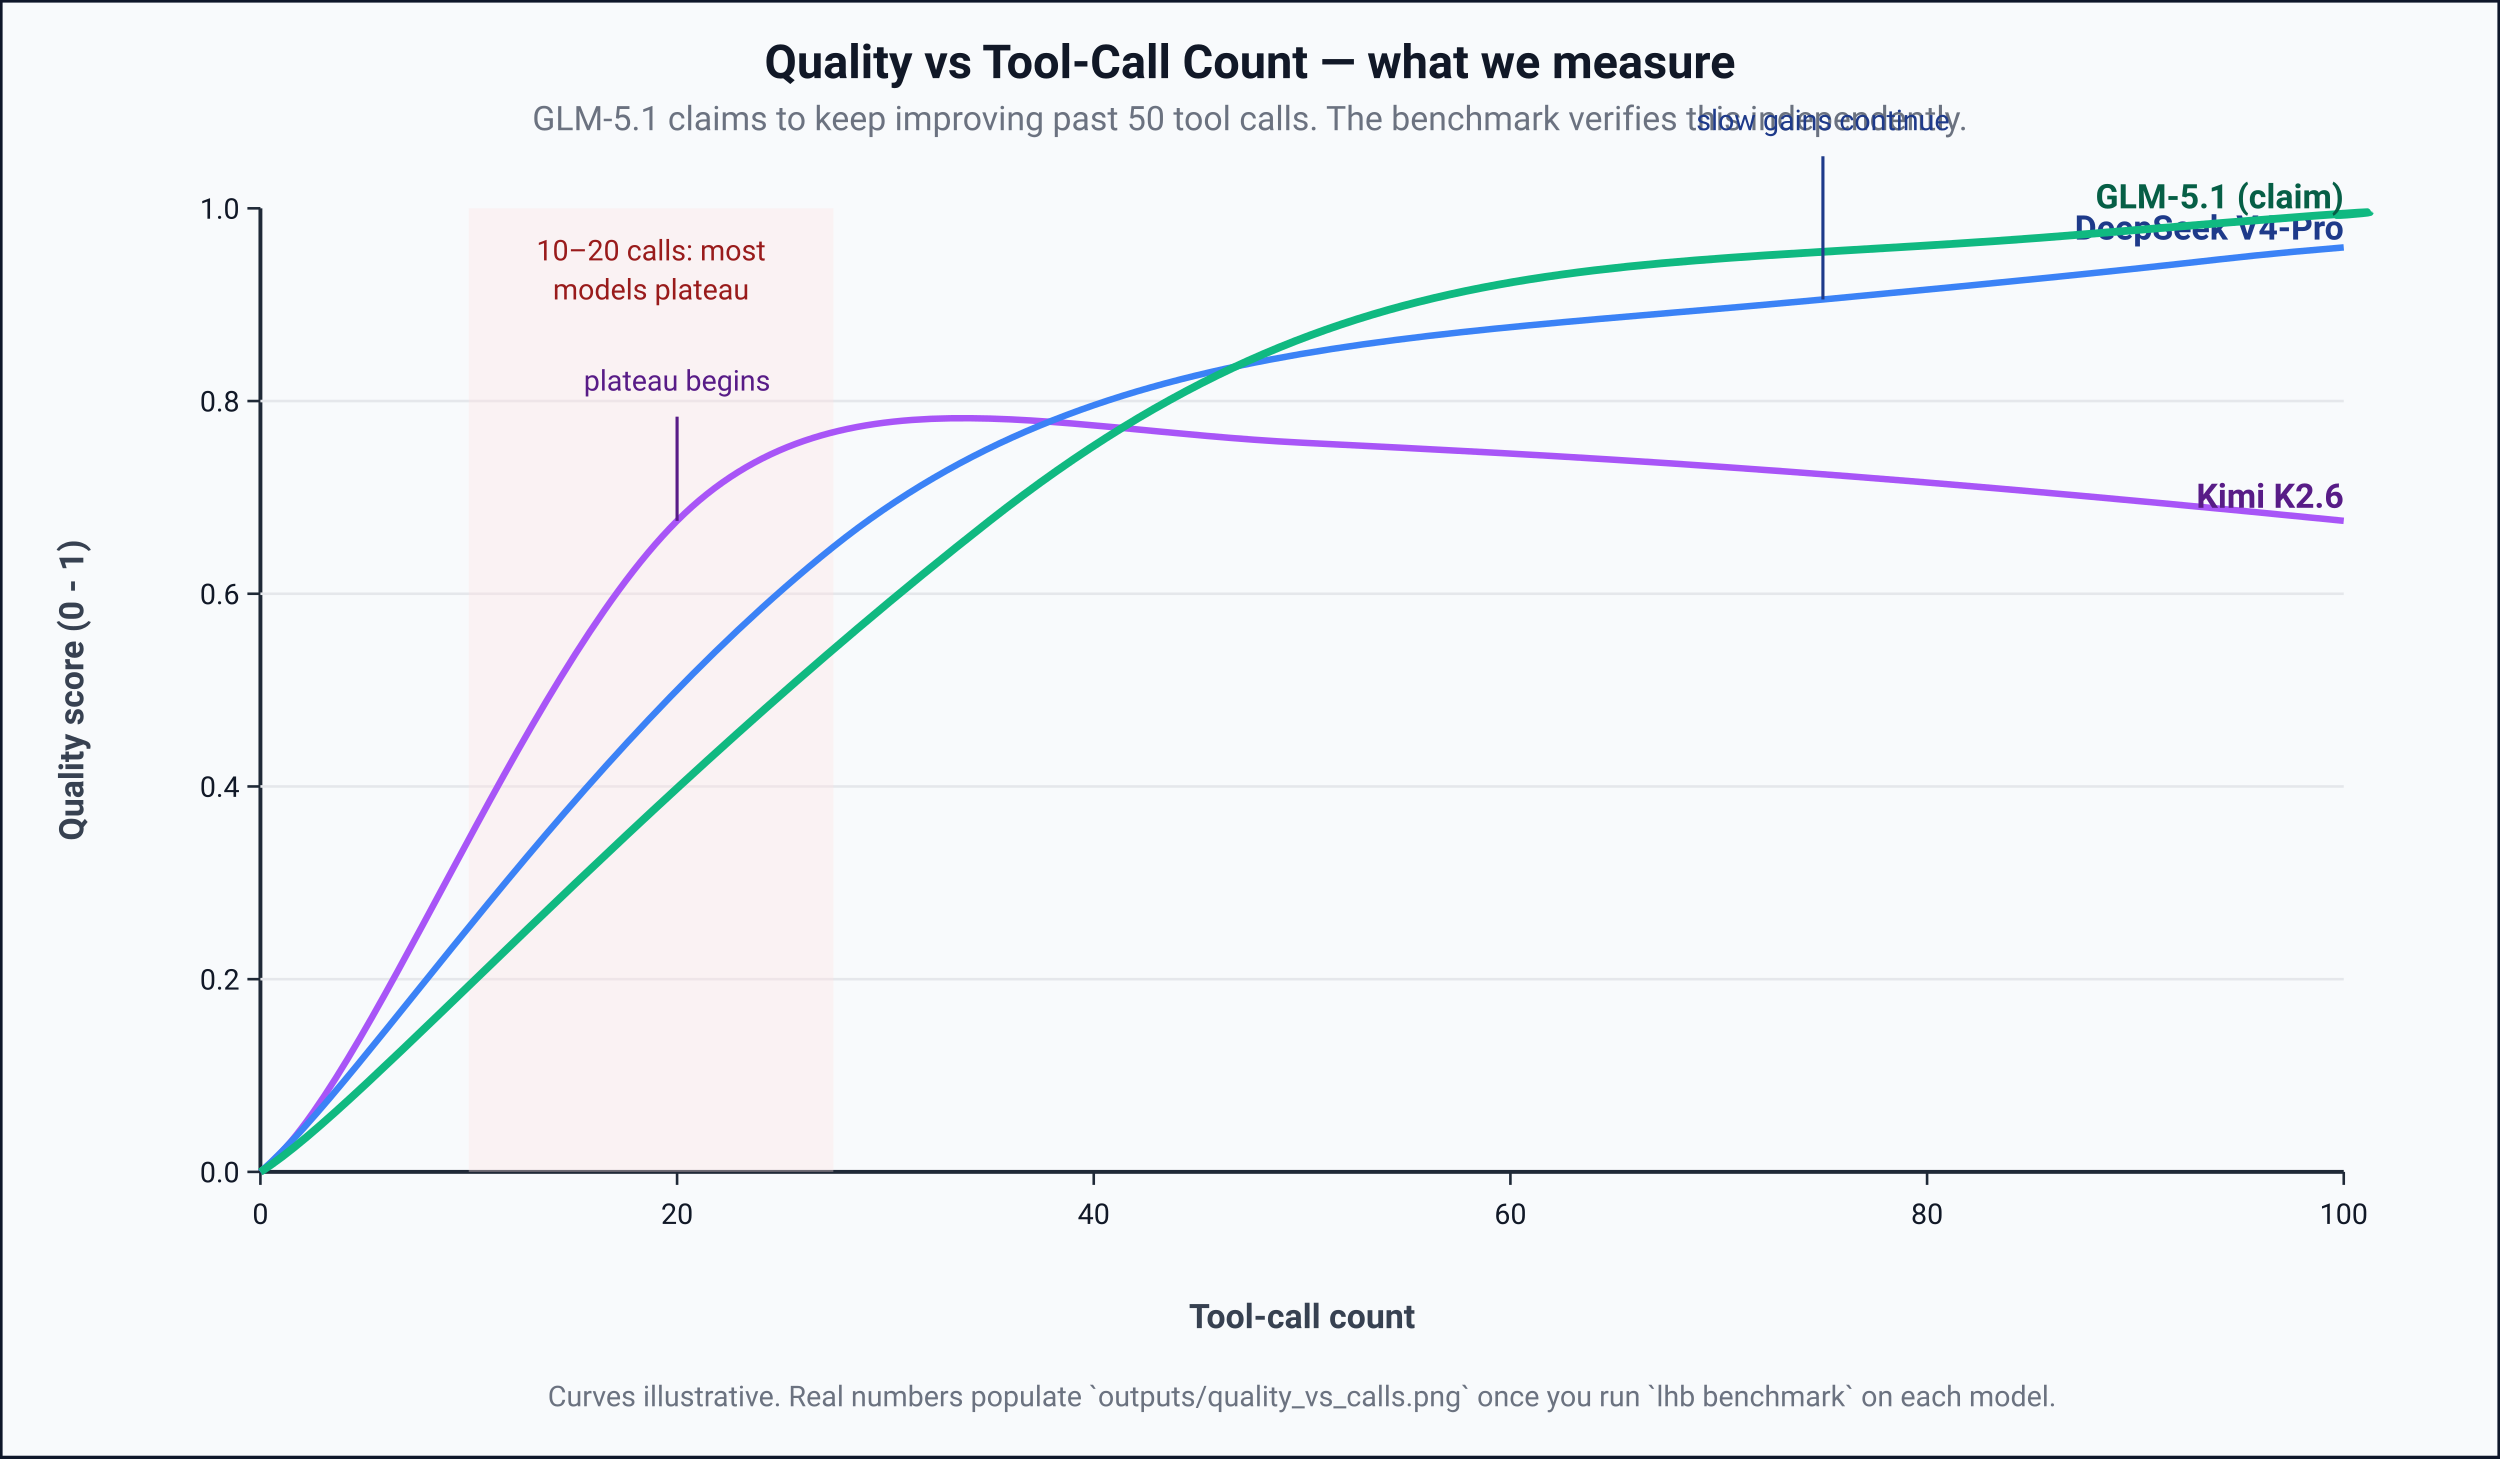
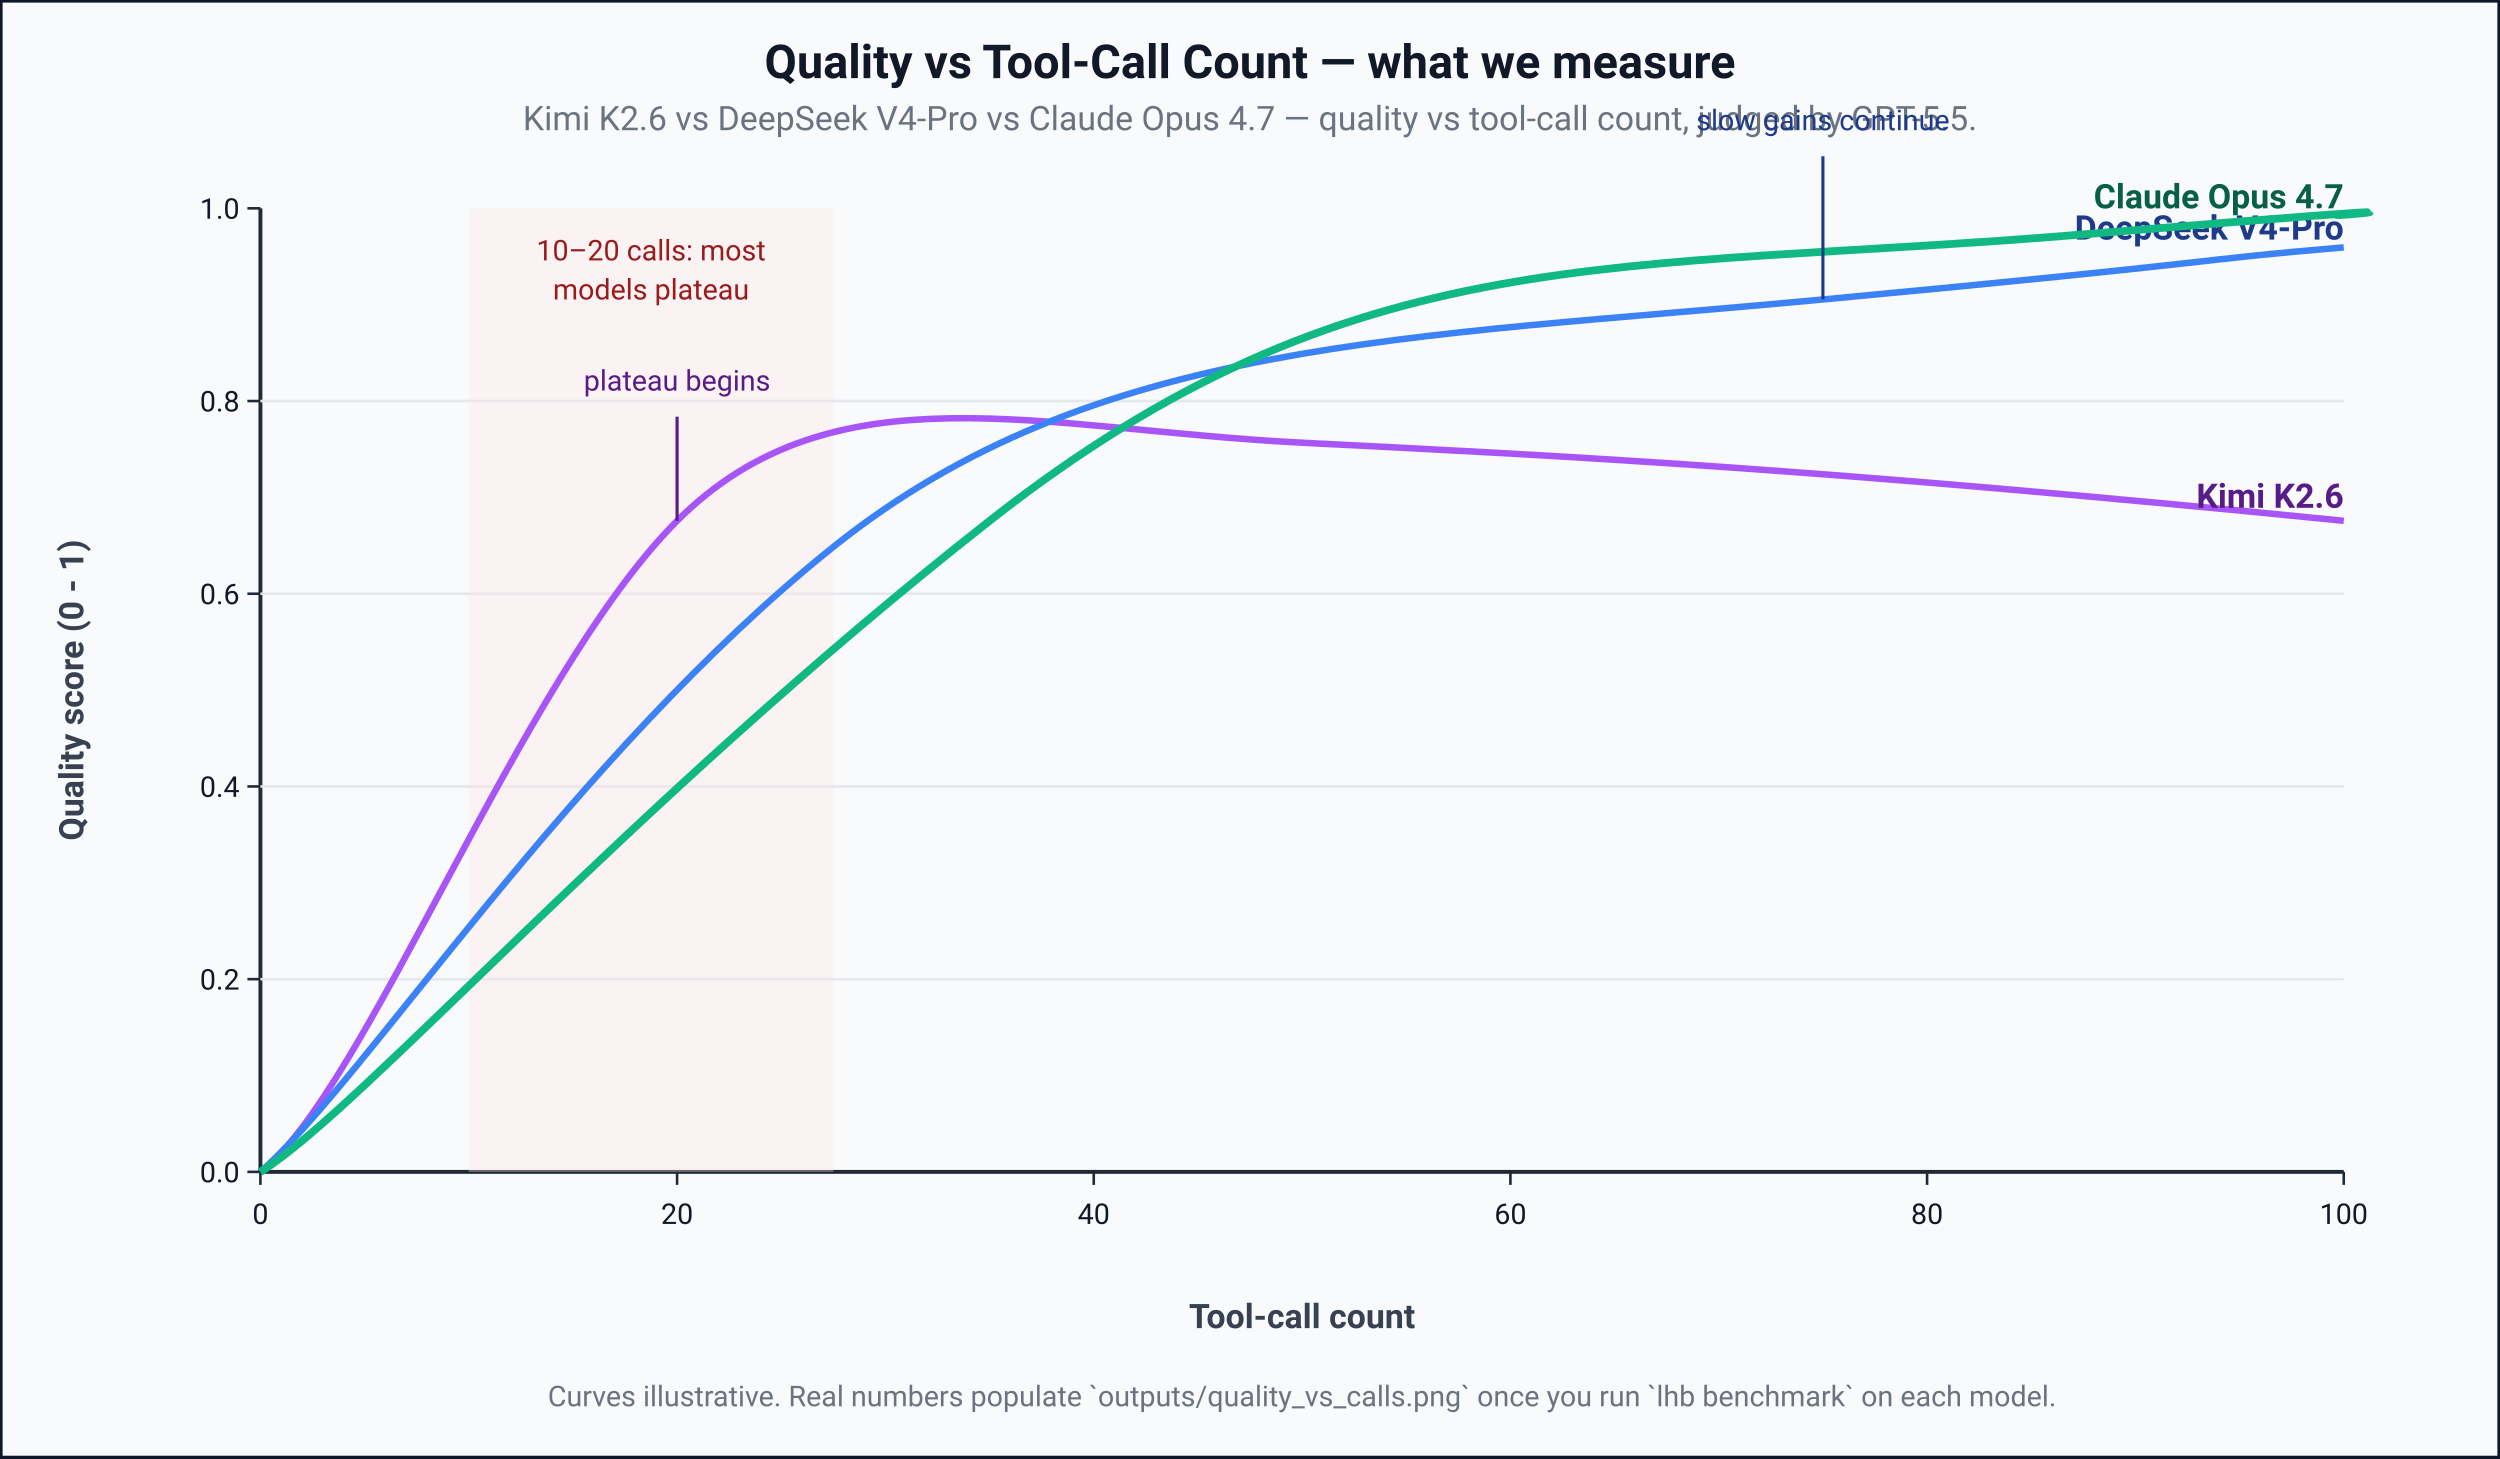
<svg xmlns="http://www.w3.org/2000/svg" viewBox="0 0 960 560" font-family="-apple-system, system-ui, Segoe UI, Roboto, sans-serif" font-size="13" width="960" height="560" fill="#0f172a">
  <rect data-bg="true" x="0" y="0" width="960" height="560" fill="#f8fafc" stroke="#0f172a" stroke-width="2" />
  <text x="480" y="30" text-anchor="middle" font-weight="700" font-size="18" fill="#111827">Quality vs Tool-Call Count — what we measure</text>
-   <text x="480" y="50" text-anchor="middle" fill="#6b7280">GLM-5.1 claims to keep improving past 50 tool calls. The benchmark verifies this independently.</text>
+   <text x="480" y="50" text-anchor="middle" fill="#6b7280">Kimi K2.6 vs DeepSeek V4-Pro vs Claude Opus 4.7 — quality vs tool-call count, judged by GPT-5.5.</text>
  <g stroke="#1f2937" stroke-width="1.5">
    <line x1="100" y1="450" x2="900" y2="450" />
    <line x1="100" y1="80" x2="100" y2="450" />
  </g>
  <text x="32" y="265" text-anchor="middle" font-weight="600" fill="#374151" transform="rotate(-90 32 265)">Quality score (0 - 1)</text>
  <text x="500" y="510" text-anchor="middle" font-weight="600" fill="#374151">Tool-call count</text>
  <g font-size="11" fill="#6b7280" text-anchor="end">
    <line x1="95" y1="450" x2="100" y2="450" stroke="#1f2937" />
    <text fill="#111827" x="92" y="454">0.0</text>
    <line x1="95" y1="376" x2="100" y2="376" stroke="#1f2937" />
    <text fill="#111827" x="92" y="380">0.2</text>
    <line x1="95" y1="302" x2="100" y2="302" stroke="#1f2937" />
    <text fill="#111827" x="92" y="306">0.4</text>
    <line x1="95" y1="228" x2="100" y2="228" stroke="#1f2937" />
    <text fill="#111827" x="92" y="232">0.6</text>
    <line x1="95" y1="154" x2="100" y2="154" stroke="#1f2937" />
    <text fill="#111827" x="92" y="158">0.8</text>
    <line x1="95" y1="80" x2="100" y2="80" stroke="#1f2937" />
    <text fill="#111827" x="92" y="84">1.0</text>
  </g>
  <g font-size="11" fill="#6b7280" text-anchor="middle">
    <line x1="100" y1="450" x2="100" y2="455" stroke="#1f2937" />
    <text fill="#111827" x="100" y="470">0</text>
    <line x1="260" y1="450" x2="260" y2="455" stroke="#1f2937" />
    <text fill="#111827" x="260" y="470">20</text>
    <line x1="420" y1="450" x2="420" y2="455" stroke="#1f2937" />
    <text fill="#111827" x="420" y="470">40</text>
    <line x1="580" y1="450" x2="580" y2="455" stroke="#1f2937" />
    <text fill="#111827" x="580" y="470">60</text>
    <line x1="740" y1="450" x2="740" y2="455" stroke="#1f2937" />
    <text fill="#111827" x="740" y="470">80</text>
    <line x1="900" y1="450" x2="900" y2="455" stroke="#1f2937" />
    <text fill="#111827" x="900" y="470">100</text>
  </g>
  <g stroke="#e5e7eb" stroke-width="1">
    <line x1="100" y1="376" x2="900" y2="376" />
    <line x1="100" y1="302" x2="900" y2="302" />
    <line x1="100" y1="228" x2="900" y2="228" />
    <line x1="100" y1="154" x2="900" y2="154" />
  </g>
  <rect x="180" y="80" width="140" height="370" fill="#fee2e2" opacity="0.35" />
  <text x="250" y="100" text-anchor="middle" font-size="11" fill="#991b1b">10–20 calls: most</text>
  <text x="250" y="115" text-anchor="middle" font-size="11" fill="#991b1b">models plateau</text>
  <path d="M100,450 C140,420 200,260 260,200 S400,165 500,170 S700,180 900,200" fill="none" stroke="#a855f7" stroke-width="2.5" />
  <text x="900" y="195" text-anchor="end" font-weight="700" fill="#581c87">Kimi K2.6</text>
  <path d="M100,450 C140,415 220,290 320,210 S540,130 700,115 S840,100 900,95" fill="none" stroke="#3b82f6" stroke-width="2.5" />
  <text x="900" y="92" text-anchor="end" font-weight="700" fill="#1e3a8a">DeepSeek V4-Pro</text>
  <path d="M100,450 C140,425 240,310 380,200 S620,105 800,90 S880,85 900,82" fill="none" stroke="#10b981" stroke-width="3" />
-   <text x="900" y="80" text-anchor="end" font-weight="700" fill="#065f46">GLM-5.1 (claim)</text>
+   <text x="900" y="80" text-anchor="end" font-weight="700" fill="#065f46">Claude Opus 4.7</text>
  <line x1="260" y1="200" x2="260" y2="160" stroke="#581c87" stroke-width="1.2" />
  <text x="260" y="150" text-anchor="middle" font-size="11" fill="#581c87">plateau begins</text>
  <line x1="700" y1="115" x2="700" y2="60" stroke="#1e3a8a" stroke-width="1.2" />
  <text x="700" y="50" text-anchor="middle" font-size="11" fill="#1e3a8a">slow gains continue</text>
  <text x="500" y="540" text-anchor="middle" fill="#6b7280" font-size="11">Curves illustrative. Real numbers populate `outputs/quality_vs_calls.png` once you run `lhb benchmark` on each model.</text>
</svg>
